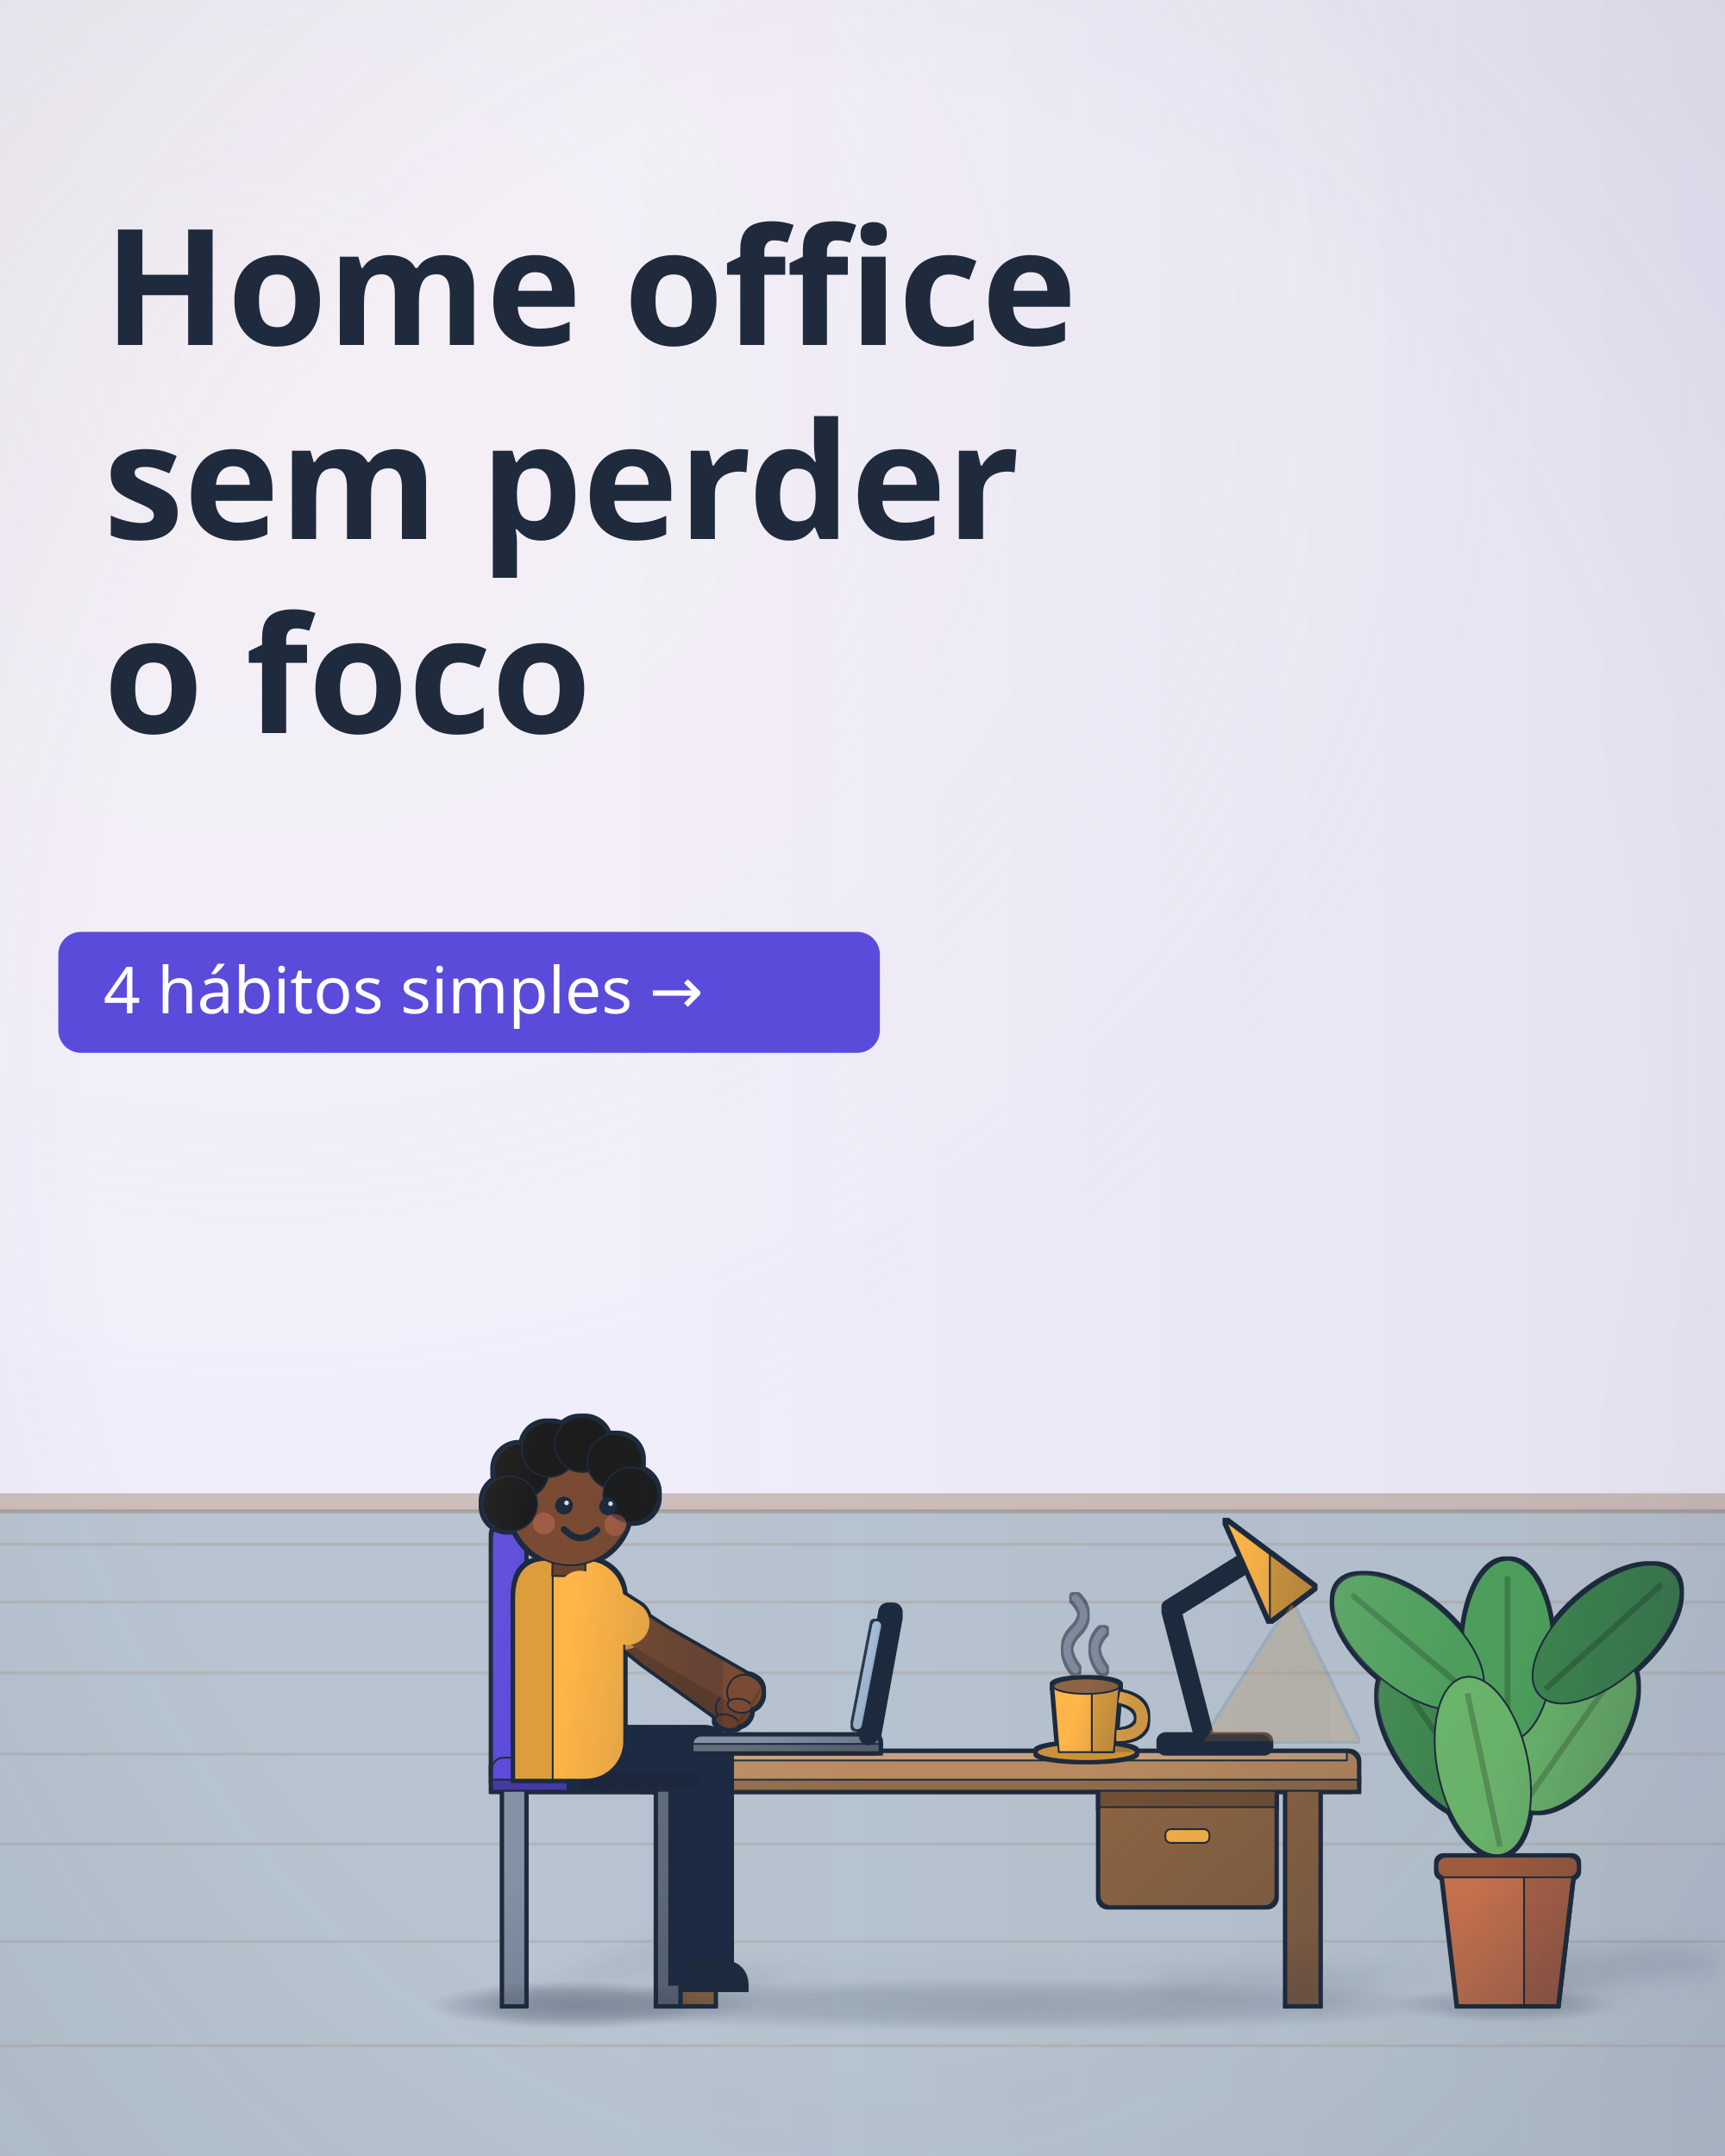
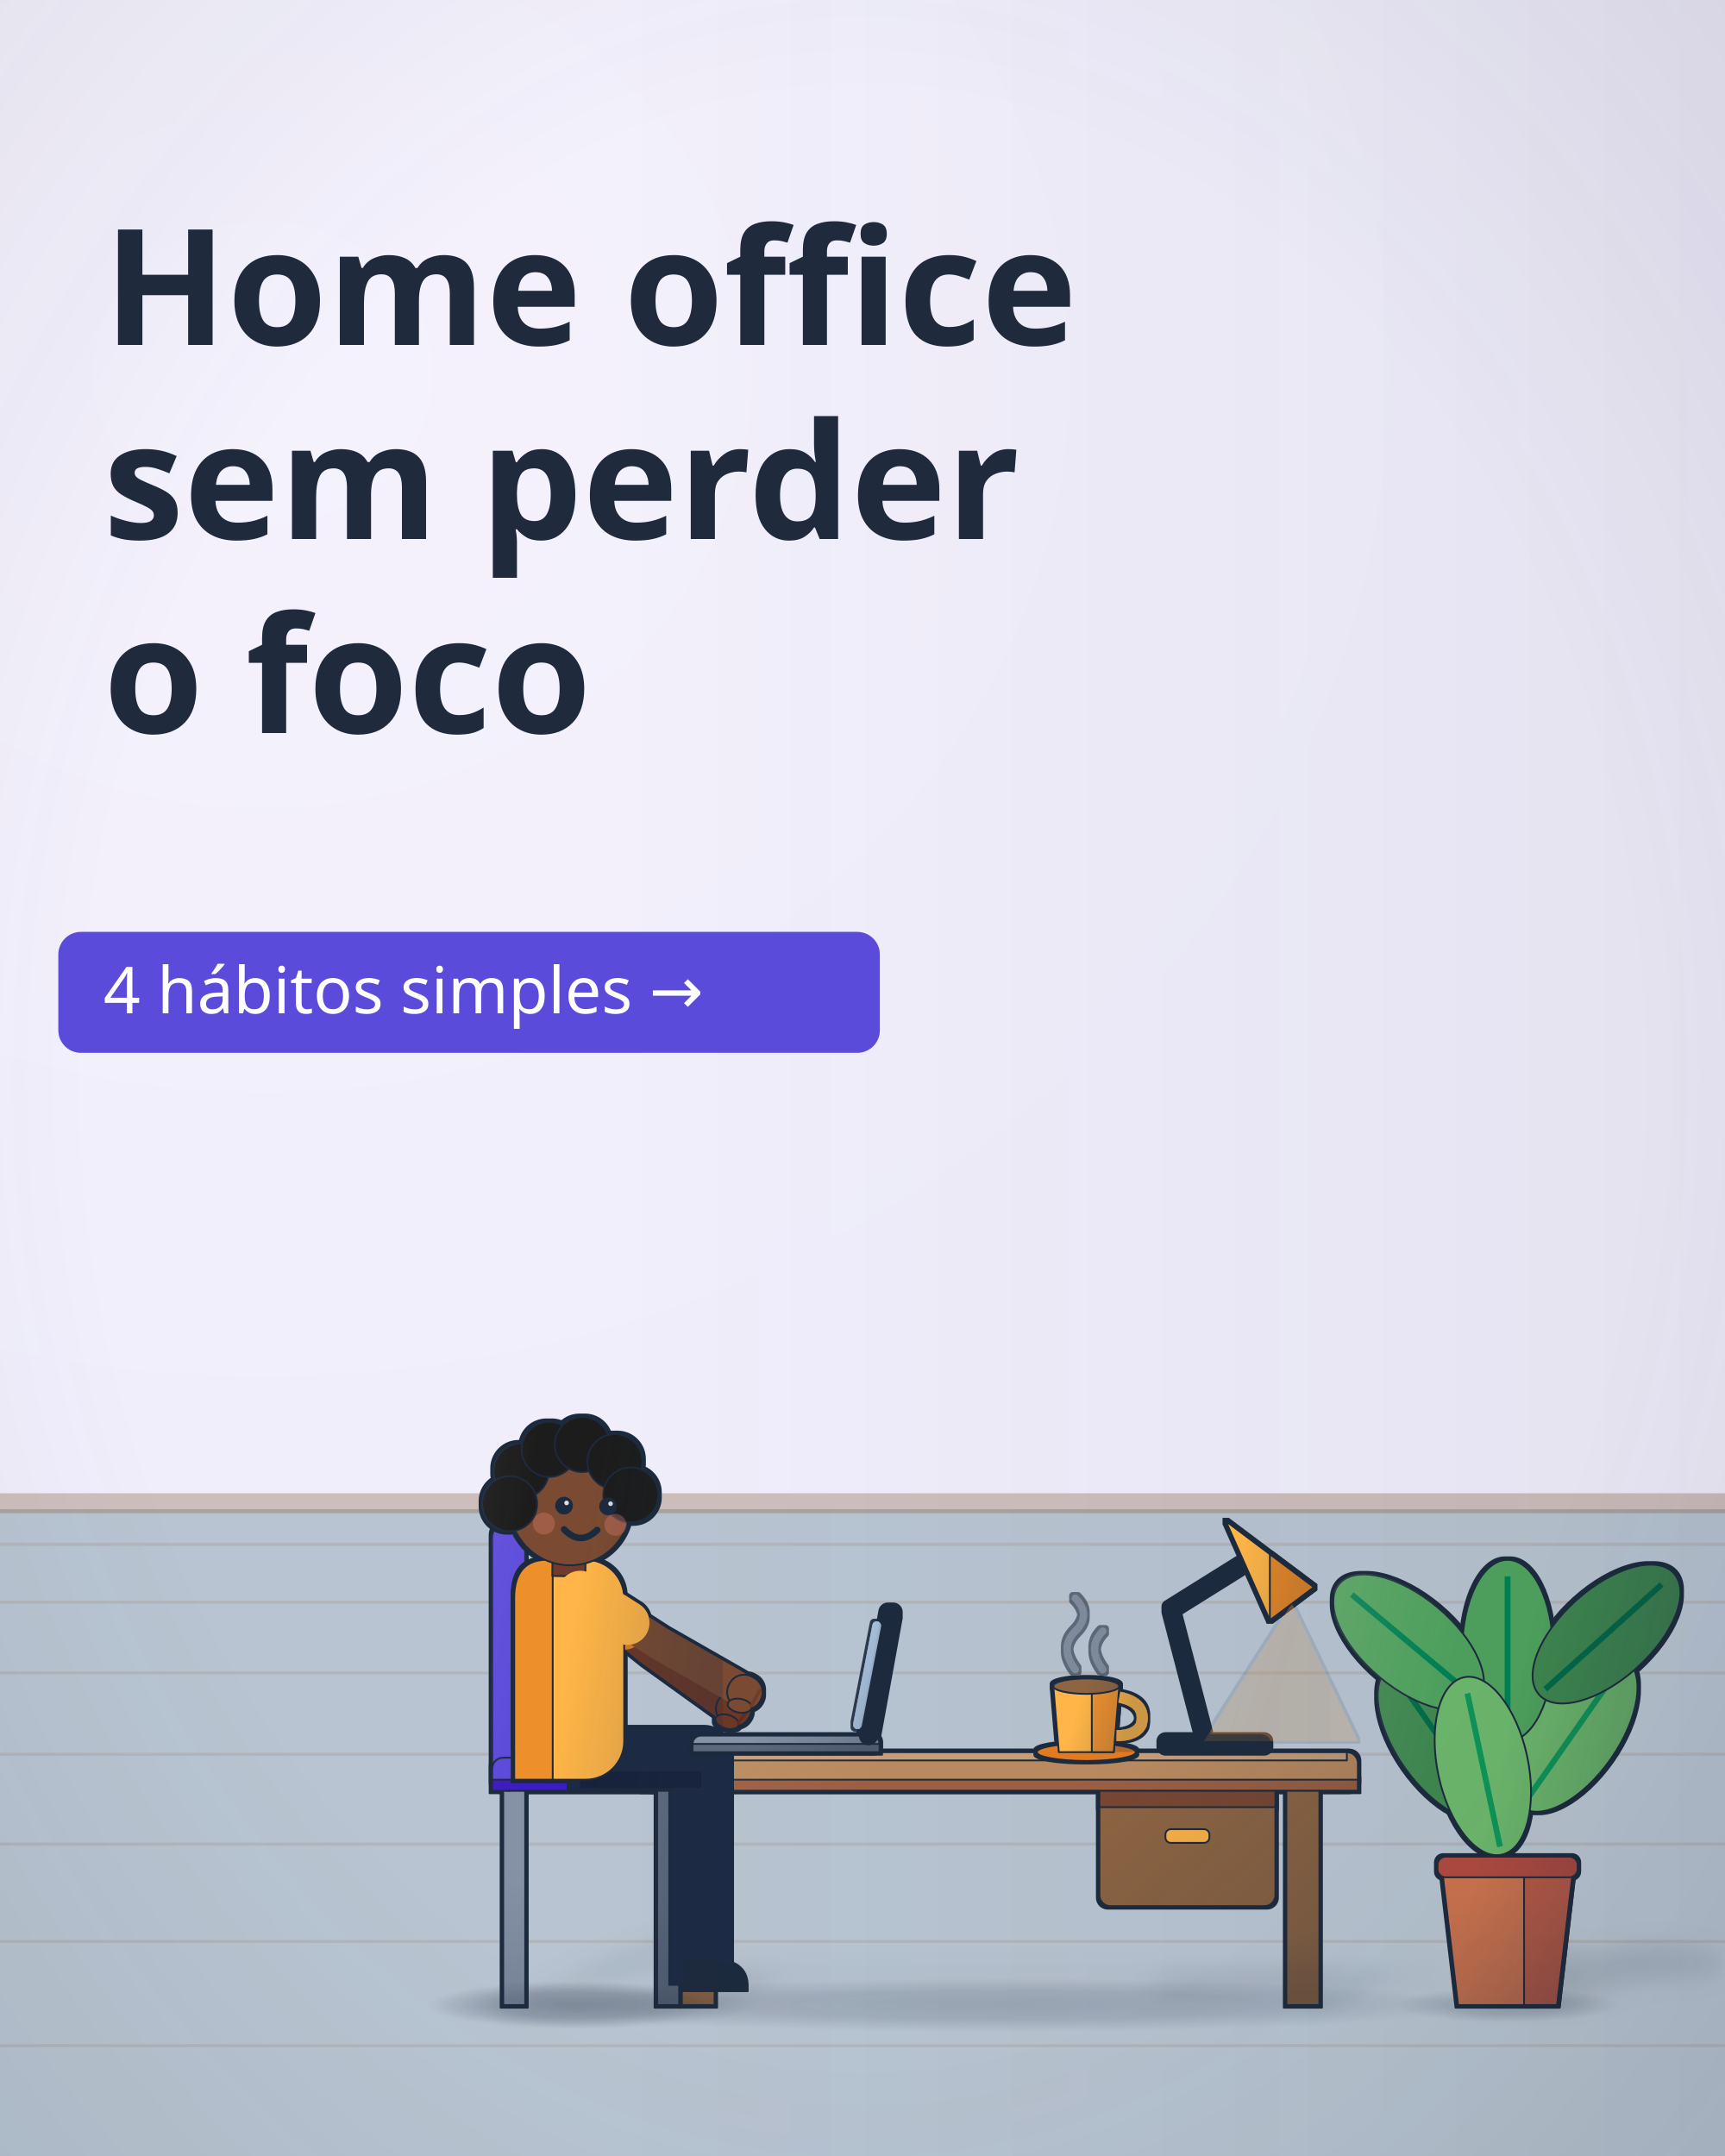
<svg xmlns="http://www.w3.org/2000/svg" width="864" height="1080" viewBox="0 0 864 1080">
  <defs>
    <linearGradient id="sky" x1="0" y1="0" x2="0" y2="1">
      <stop offset="0" stop-color="#DCEBF7" />
      <stop offset="1" stop-color="#EEF5FB" />
    </linearGradient>
    <radialGradient id="cshadow">
      <stop offset="0" stop-color="rgb(31,42,61)" stop-opacity="0.195" />
      <stop offset="0.55" stop-color="rgb(31,42,61)" stop-opacity="0.143" />
      <stop offset="1" stop-color="rgb(31,42,61)" stop-opacity="0" />
    </radialGradient>
    <filter id="hazeFar" color-interpolation-filters="sRGB">
      <feColorMatrix type="matrix" values="0.92 0 0 0 0.076 0 0.92 0 0 0.075 0 0 0.92 0 0.079 0 0 0 1 0" />
    </filter>
    <filter id="hazeMid" color-interpolation-filters="sRGB">
      <feColorMatrix type="matrix" values="0.96 0 0 0 0.038 0 0.96 0 0 0.037 0 0 0.96 0 0.040 0 0 0 1 0" />
    </filter>
-     <linearGradient id="lgShade" x1="0" y1="0" x2="1" y2="0.35">
+     <linearGradient id="lgLight" x1="0" y1="0" x2="1" y2="0.35">
      <stop offset="0" stop-color="#FFF4DE" stop-opacity="0.117" />
      <stop offset="0.42" stop-color="#FFF4DE" stop-opacity="0" />
+     </linearGradient>
+     <linearGradient id="lgShade" x1="0" y1="0" x2="1" y2="0.35">
      <stop offset="0.6" stop-color="rgb(31,42,61)" stop-opacity="0" />
      <stop offset="1" stop-color="rgb(31,42,61)" stop-opacity="0.225" />
    </linearGradient>
    <linearGradient id="lgAO" x1="0" y1="0" x2="0" y2="1">
      <stop offset="0.72" stop-color="rgb(31,42,61)" stop-opacity="0" />
      <stop offset="1" stop-color="rgb(31,42,61)" stop-opacity="0.144" />
    </linearGradient>
    <filter id="toWhite" color-interpolation-filters="sRGB">
      <feColorMatrix values="0 0 0 0 1 0 0 0 0 1 0 0 0 0 1 0 0 0 1 0" />
    </filter>
    <filter id="castF" x="-30%" y="-30%" width="160%" height="160%" color-interpolation-filters="sRGB">
      <feColorMatrix values="0 0 0 0 0.122 0 0 0 0 0.165 0 0 0 0 0.239 0 0 0 1 0" />
      <feGaussianBlur stdDeviation="6.5" />
    </filter>
    <clipPath id="groundClip">
      <rect y="756.0" width="864" height="1080" />
    </clipPath>
    <radialGradient id="glow" cx="0.15" cy="0.25" r="0.75">
      <stop offset="0" stop-color="#FFF4DE" stop-opacity="0.248" />
      <stop offset="1" stop-color="#FFF4DE" stop-opacity="0" />
    </radialGradient>
    <linearGradient id="falloff" x1="0" y1="0" x2="1" y2="0">
      <stop offset="0.35" stop-color="rgb(31,42,61)" stop-opacity="0" />
      <stop offset="1" stop-color="rgb(31,42,61)" stop-opacity="0.059" />
    </linearGradient>
    <radialGradient id="vignette" cx="0.5" cy="0.5" r="0.75">
      <stop offset="0.6" stop-color="rgb(31,42,61)" stop-opacity="0" />
      <stop offset="1" stop-color="rgb(31,42,61)" stop-opacity="0.077" />
    </radialGradient>
  </defs>
  <rect width="864" height="756" fill="#F1EEFC" />
  <rect y="756" width="864" height="324" fill="#B8C4D1" />
  <rect y="748" width="864" height="10" fill="#8E6542" fill-opacity="0.35" stroke-opacity="0.35" />
  <rect x="0" y="772.9" width="864" height="1.5" fill="#8E6542" fill-opacity="0.15" stroke-opacity="0.15" />
  <rect x="0" y="801.8" width="864" height="1.5" fill="#8E6542" fill-opacity="0.15" stroke-opacity="0.15" />
  <rect x="0" y="837.3" width="864" height="1.5" fill="#8E6542" fill-opacity="0.15" stroke-opacity="0.15" />
  <rect x="0" y="878.0" width="864" height="1.5" fill="#8E6542" fill-opacity="0.15" stroke-opacity="0.15" />
  <rect x="0" y="923.0" width="864" height="1.5" fill="#8E6542" fill-opacity="0.15" stroke-opacity="0.15" />
  <rect x="0" y="971.8" width="864" height="1.5" fill="#8E6542" fill-opacity="0.15" stroke-opacity="0.15" />
  <rect x="0" y="1024.0" width="864" height="1.5" fill="#8E6542" fill-opacity="0.15" stroke-opacity="0.15" />
-   <rect width="864" height="756" fill="url(#glow)" />
-   <rect width="864" height="1080" fill="url(#falloff)" />
-   <g clip-path="url(#groundClip)" opacity="0.142">
+   <rect width="864" height="756" fill="url(#glow)" style="mix-blend-mode: screen;" />
+   <rect width="864" height="1080" fill="url(#falloff)" style="mix-blend-mode: multiply;" />
+   <g clip-path="url(#groundClip)" opacity="0.142" style="mix-blend-mode: multiply;">
    <g filter="url(#castF)">
      <use href="#b_canto_mesa" transform="translate(501.1 1004.4) matrix(1 0 -0.350 0.13 0 0) scale(2.754)" />
      <use href="#b_canto_cadeira" transform="translate(296.1 1004.4) matrix(1 0 -0.350 0.13 0 0) scale(2.754)" />
      <use href="#b_canto_planta" transform="translate(755.1 1004.4) matrix(1 0 -0.350 0.13 0 0) scale(2.065)" />
    </g>
  </g>
  <g transform="translate(501.1 1004.4) scale(2.754)">
    <ellipse cx="0" cy="0" rx="85.0" ry="4.9" fill="url(#cshadow)" />
  </g>
-   <filter id="ol_canto_mesa" x="-15%" y="-15%" width="130%" height="130%">
-     <feMorphology in="SourceAlpha" operator="dilate" radius="0.944" result="d" />
-     <feFlood flood-color="#1F2A3D" />
-     <feComposite in2="d" operator="in" result="o" />
-     <feMerge>
-       <feMergeNode in="o" />
-       <feMergeNode in="SourceGraphic" />
-     </feMerge>
-   </filter>
-   <g filter="url(#ol_canto_mesa)">
-     <g id="canto_mesa" transform="translate(501.1 1004.4) scale(2.754)">
-       <g id="b_canto_mesa">
-         <g stroke="#1F2A3D" stroke-width="0.327" stroke-linejoin="round">
-           <rect x="-58" y="-40" width="6" height="40" rx="0" fill="#8E6542" />
-           <rect x="52" y="-40" width="6" height="40" rx="0" fill="#8E6542" />
-           <rect x="18" y="-40" width="32" height="22" rx="2" fill="#8E6542" />
-           <rect x="18" y="-40" width="32" height="4" rx="0" fill="#725135" />
-           <rect x="30" y="-32" width="8" height="2.5" rx="1" fill="#FFB547" />
-           <rect x="-65" y="-46" width="130" height="7" rx="2" fill="#B98A5E" />
-           <rect x="-65" y="-41" width="130" height="2" rx="0" fill="#906c49" />
-           <rect x="-63" y="-46" width="126" height="1.5" rx="0" fill="#c7a17e" />
-         </g>
-       </g>
-     </g>
-   </g>
-   <mask id="mk_canto_mesa" maskUnits="userSpaceOnUse" x="250.5" y="852.4" width="501.2" height="152.0">
-     <use href="#b_canto_mesa" transform="translate(501.1 1004.4) scale(2.754)" filter="url(#toWhite)" />
-   </mask>
-   <g mask="url(#mk_canto_mesa)" opacity="1">
-     <rect x="250.5" y="852.4" width="501.2" height="152.0" fill="url(#lgShade)" />
-     <rect x="322.1" y="877.7" width="358.0" height="126.7" fill="url(#lgAO)" />
+   <g style="isolation: isolate;">
+     <filter id="ol_canto_mesa" x="-15%" y="-15%" width="130%" height="130%">
+       <feMorphology in="SourceAlpha" operator="dilate" radius="0.944" result="d" />
+       <feFlood flood-color="#1F2A3D" />
+       <feComposite in2="d" operator="in" result="o" />
+       <feMerge>
+         <feMergeNode in="o" />
+         <feMergeNode in="SourceGraphic" />
+       </feMerge>
+     </filter>
+     <g filter="url(#ol_canto_mesa)">
+       <g id="canto_mesa" transform="translate(501.1 1004.4) scale(2.754)">
+         <g id="b_canto_mesa">
+           <g stroke="#1F2A3D" stroke-width="0.327" stroke-linejoin="round">
+             <rect x="-58" y="-40" width="6" height="40" rx="0" fill="#8E6542" />
+             <rect x="52" y="-40" width="6" height="40" rx="0" fill="#8E6542" />
+             <rect x="18" y="-40" width="32" height="22" rx="2" fill="#8E6542" />
+             <rect x="18" y="-40" width="32" height="4" rx="0" fill="#794630" />
+             <rect x="30" y="-32" width="8" height="2.5" rx="1" fill="#FFB547" />
+             <rect x="-65" y="-46" width="130" height="7" rx="2" fill="#B98A5E" />
+             <rect x="-65" y="-41" width="130" height="2" rx="0" fill="#9B5E43" />
+             <rect x="-63" y="-46" width="126" height="1.5" rx="0" fill="#C79D76" />
+           </g>
+         </g>
+       </g>
+     </g>
+     <mask id="mk_canto_mesa" maskUnits="userSpaceOnUse" x="250.5" y="852.4" width="501.2" height="152.0">
+       <use href="#b_canto_mesa" transform="translate(501.1 1004.4) scale(2.754)" filter="url(#toWhite)" />
+     </mask>
+     <g mask="url(#mk_canto_mesa)" opacity="1">
+       <rect x="250.5" y="852.4" width="501.2" height="152.0" fill="url(#lgLight)" style="mix-blend-mode: screen;" />
+       <rect x="250.5" y="852.4" width="501.2" height="152.0" fill="url(#lgShade)" style="mix-blend-mode: multiply;" />
+       <rect x="322.1" y="877.7" width="358.0" height="126.7" fill="url(#lgAO)" style="mix-blend-mode: multiply;" />
+     </g>
  </g>
  <g transform="translate(296.1 1004.4) scale(2.754)">
    <ellipse cx="0" cy="0" rx="30.0" ry="4.2" fill="url(#cshadow)" />
  </g>
-   <filter id="ol_canto_cadeira" x="-15%" y="-15%" width="130%" height="130%">
-     <feMorphology in="SourceAlpha" operator="dilate" radius="0.944" result="d" />
-     <feFlood flood-color="#1F2A3D" />
-     <feComposite in2="d" operator="in" result="o" />
-     <feMerge>
-       <feMergeNode in="o" />
-       <feMergeNode in="SourceGraphic" />
-     </feMerge>
-   </filter>
-   <g filter="url(#ol_canto_cadeira)">
-     <g id="canto_cadeira" transform="translate(296.1 1004.4) scale(2.754)">
-       <g id="b_canto_cadeira">
-         <g stroke="#1F2A3D" stroke-width="0.327" stroke-linejoin="round">
-           <rect x="-16" y="-40" width="4" height="40" rx="0" fill="#8592A6" />
-           <rect x="12" y="-40" width="4" height="40" rx="0" fill="#6a7585" />
-           <rect x="-18" y="-88" width="6" height="49" rx="3" fill="#5B4BDB" />
-           <rect x="-18" y="-45" width="36" height="6" rx="2" fill="#5B4BDB" />
-           <rect x="-18" y="-41" width="36" height="2" rx="0" fill="#4438a4" />
-         </g>
-       </g>
-     </g>
-   </g>
-   <mask id="mk_canto_cadeira" maskUnits="userSpaceOnUse" x="211.3" y="713.6" width="169.6" height="290.8">
-     <use href="#b_canto_cadeira" transform="translate(296.1 1004.4) scale(2.754)" filter="url(#toWhite)" />
-   </mask>
-   <g mask="url(#mk_canto_cadeira)" opacity="1">
-     <rect x="211.3" y="713.6" width="169.6" height="290.8" fill="url(#lgShade)" />
-     <rect x="235.5" y="762.0" width="121.2" height="242.4" fill="url(#lgAO)" />
+   <g style="isolation: isolate;">
+     <filter id="ol_canto_cadeira" x="-15%" y="-15%" width="130%" height="130%">
+       <feMorphology in="SourceAlpha" operator="dilate" radius="0.944" result="d" />
+       <feFlood flood-color="#1F2A3D" />
+       <feComposite in2="d" operator="in" result="o" />
+       <feMerge>
+         <feMergeNode in="o" />
+         <feMergeNode in="SourceGraphic" />
+       </feMerge>
+     </filter>
+     <g filter="url(#ol_canto_cadeira)">
+       <g id="canto_cadeira" transform="translate(296.1 1004.4) scale(2.754)">
+         <g id="b_canto_cadeira">
+           <g stroke="#1F2A3D" stroke-width="0.327" stroke-linejoin="round">
+             <rect x="-16" y="-40" width="4" height="40" rx="0" fill="#8592A6" />
+             <rect x="12" y="-40" width="4" height="40" rx="0" fill="#647185" />
+             <rect x="-18" y="-88" width="6" height="49" rx="3" fill="#5B4BDB" />
+             <rect x="-18" y="-45" width="36" height="6" rx="2" fill="#5B4BDB" />
+             <rect x="-18" y="-41" width="36" height="2" rx="0" fill="#3D1AC0" />
+           </g>
+         </g>
+       </g>
+     </g>
+     <mask id="mk_canto_cadeira" maskUnits="userSpaceOnUse" x="211.3" y="713.6" width="169.6" height="290.8">
+       <use href="#b_canto_cadeira" transform="translate(296.1 1004.4) scale(2.754)" filter="url(#toWhite)" />
+     </mask>
+     <g mask="url(#mk_canto_cadeira)" opacity="1">
+       <rect x="211.3" y="713.6" width="169.6" height="290.8" fill="url(#lgLight)" style="mix-blend-mode: screen;" />
+       <rect x="211.3" y="713.6" width="169.6" height="290.8" fill="url(#lgShade)" style="mix-blend-mode: multiply;" />
+       <rect x="235.5" y="762.0" width="121.2" height="242.4" fill="url(#lgAO)" style="mix-blend-mode: multiply;" />
+     </g>
  </g>
  <g transform="translate(755.1 1004.4) scale(2.065)">
    <ellipse cx="0" cy="0" rx="27.5" ry="4.2" fill="url(#cshadow)" />
  </g>
-   <filter id="ol_canto_planta" x="-15%" y="-15%" width="130%" height="130%">
-     <feMorphology in="SourceAlpha" operator="dilate" radius="1.259" result="d" />
-     <feFlood flood-color="#1F2A3D" />
-     <feComposite in2="d" operator="in" result="o" />
-     <feMerge>
-       <feMergeNode in="o" />
-       <feMergeNode in="SourceGraphic" />
-     </feMerge>
-   </filter>
-   <g filter="url(#ol_canto_planta)">
-     <g id="canto_planta" transform="translate(755.1 1004.4) scale(2.065)">
-       <g id="b_canto_planta">
-         <g stroke="#1F2A3D" stroke-width="0.436" stroke-linejoin="round">
-           <ellipse cx="-16" cy="-64" rx="11" ry="22" fill="#3D8550" transform="rotate(-35 -16 -64)" />
-           <path d="M-16 -44 L-16 -82" stroke="#316a40" stroke-width="1.4" transform="rotate(-35 -16 -64)" />
-           <ellipse cx="16" cy="-66" rx="11" ry="22" fill="#6BB36A" transform="rotate(35 16 -66)" />
-           <path d="M16 -46 L16 -84" stroke="#568f55" stroke-width="1.4" transform="rotate(35 16 -66)" />
-           <ellipse cx="0" cy="-86" rx="11" ry="22" fill="#4E9E5C" transform="rotate(0 0 -86)" />
-           <path d="M0 -66 L0 -104" stroke="#3e7e4a" stroke-width="1.4" transform="rotate(0 0 -86)" />
-           <ellipse cx="-24" cy="-88" rx="11" ry="22" fill="#4E9E5C" transform="rotate(-50 -24 -88)" />
-           <path d="M-24 -68 L-24 -106" stroke="#3e7e4a" stroke-width="1.4" transform="rotate(-50 -24 -88)" />
-           <ellipse cx="24" cy="-90" rx="11" ry="22" fill="#3D8550" transform="rotate(48 24 -90)" />
-           <path d="M24 -70 L24 -108" stroke="#316a40" stroke-width="1.4" transform="rotate(48 24 -90)" />
-           <ellipse cx="-6" cy="-58" rx="11" ry="22" fill="#6BB36A" transform="rotate(-12 -6 -58)" />
-           <path d="M-6 -38 L-6 -76" stroke="#568f55" stroke-width="1.4" transform="rotate(-12 -6 -58)" />
-           <path d="M-16 -34 L16 -34 L12 0 L-12 0 Z" fill="#C9724E" />
-           <path d="M4 -34 L16 -34 L12 0 L4 0 Z" fill="#b16445" />
-           <rect x="-17" y="-36" width="34" height="5" rx="2" fill="#a15b3e" />
-         </g>
-       </g>
-     </g>
-   </g>
-   <mask id="mk_canto_planta" maskUnits="userSpaceOnUse" x="668.3" y="731.8" width="173.5" height="272.6">
-     <use href="#b_canto_planta" transform="translate(755.1 1004.4) scale(2.065)" filter="url(#toWhite)" />
-   </mask>
-   <g mask="url(#mk_canto_planta)" opacity="1">
-     <rect x="668.3" y="731.8" width="173.5" height="272.6" fill="url(#lgShade)" />
-     <rect x="693.1" y="777.2" width="123.9" height="227.2" fill="url(#lgAO)" />
+   <g style="isolation: isolate;">
+     <filter id="ol_canto_planta" x="-15%" y="-15%" width="130%" height="130%">
+       <feMorphology in="SourceAlpha" operator="dilate" radius="1.259" result="d" />
+       <feFlood flood-color="#1F2A3D" />
+       <feComposite in2="d" operator="in" result="o" />
+       <feMerge>
+         <feMergeNode in="o" />
+         <feMergeNode in="SourceGraphic" />
+       </feMerge>
+     </filter>
+     <g filter="url(#ol_canto_planta)">
+       <g id="canto_planta" transform="translate(755.1 1004.4) scale(2.065)">
+         <g id="b_canto_planta">
+           <g stroke="#1F2A3D" stroke-width="0.436" stroke-linejoin="round">
+             <ellipse cx="-16" cy="-64" rx="11" ry="22" fill="#3D8550" transform="rotate(-35 -16 -64)" />
+             <path d="M-16 -44 L-16 -82" stroke="#006947" stroke-width="1.4" transform="rotate(-35 -16 -64)" />
+             <ellipse cx="16" cy="-66" rx="11" ry="22" fill="#6BB36A" transform="rotate(35 16 -66)" />
+             <path d="M16 -46 L16 -84" stroke="#0C9259" stroke-width="1.4" transform="rotate(35 16 -66)" />
+             <ellipse cx="0" cy="-86" rx="11" ry="22" fill="#4E9E5C" transform="rotate(0 0 -86)" />
+             <path d="M0 -66 L0 -104" stroke="#007E53" stroke-width="1.4" transform="rotate(0 0 -86)" />
+             <ellipse cx="-24" cy="-88" rx="11" ry="22" fill="#4E9E5C" transform="rotate(-50 -24 -88)" />
+             <path d="M-24 -68 L-24 -106" stroke="#007E53" stroke-width="1.4" transform="rotate(-50 -24 -88)" />
+             <ellipse cx="24" cy="-90" rx="11" ry="22" fill="#3D8550" transform="rotate(48 24 -90)" />
+             <path d="M24 -70 L24 -108" stroke="#006947" stroke-width="1.4" transform="rotate(48 24 -90)" />
+             <ellipse cx="-6" cy="-58" rx="11" ry="22" fill="#6BB36A" transform="rotate(-12 -6 -58)" />
+             <path d="M-6 -38 L-6 -76" stroke="#0C9259" stroke-width="1.4" transform="rotate(-12 -6 -58)" />
+             <path d="M-16 -34 L16 -34 L12 0 L-12 0 Z" fill="#C9724E" />
+             <path d="M4 -34 L16 -34 L12 0 L4 0 Z" fill="#B75A45" />
+             <rect x="-17" y="-36" width="34" height="5" rx="2" fill="#AB4A41" />
+           </g>
+         </g>
+       </g>
+     </g>
+     <mask id="mk_canto_planta" maskUnits="userSpaceOnUse" x="668.3" y="731.8" width="173.5" height="272.6">
+       <use href="#b_canto_planta" transform="translate(755.1 1004.4) scale(2.065)" filter="url(#toWhite)" />
+     </mask>
+     <g mask="url(#mk_canto_planta)" opacity="1">
+       <rect x="668.3" y="731.8" width="173.5" height="272.6" fill="url(#lgLight)" style="mix-blend-mode: screen;" />
+       <rect x="668.3" y="731.8" width="173.5" height="272.6" fill="url(#lgShade)" style="mix-blend-mode: multiply;" />
+       <rect x="693.1" y="777.2" width="123.9" height="227.2" fill="url(#lgAO)" style="mix-blend-mode: multiply;" />
+     </g>
  </g>
  <g transform="translate(285.1 1004.4) scale(2.754)">
    <ellipse cx="0" cy="0" rx="25.0" ry="4.5" fill="url(#cshadow)" />
  </g>
-   <filter id="ol_canto_pessoa" x="-15%" y="-15%" width="130%" height="130%">
-     <feMorphology in="SourceAlpha" operator="dilate" radius="0.944" result="d" />
-     <feFlood flood-color="#1F2A3D" />
-     <feComposite in2="d" operator="in" result="o" />
-     <feMerge>
-       <feMergeNode in="o" />
-       <feMergeNode in="SourceGraphic" />
-     </feMerge>
-   </filter>
-   <g filter="url(#ol_canto_pessoa)">
-     <g id="canto_pessoa" transform="translate(285.1 1004.4) scale(2.754)">
-       <g id="b_canto_pessoa">
-         <g stroke="#1F2A3D" stroke-width="0.327" stroke-linejoin="round">
-           <g transform="scale(1 1)">
-             <path d="M9.98 -68.64 L15.29 -64.4 L28.28 -55.06" stroke="#684029" fill="none" stroke-linecap="round" stroke-linejoin="round" stroke-width="6" />
-             <path d="M2 -75 L9.98 -68.64" stroke="#d1943a" fill="none" stroke-linecap="round" stroke-linejoin="round" stroke-width="8" />
-             <g transform="translate(28.28 -55.06) rotate(35.73)">
-               <ellipse cx="1.2" cy="0.9" rx="1.9" ry="1.3" fill="#5c3824" transform="rotate(-30 1.2 0.9)" />
-               <rect x="-1.2" y="-3.1" width="6.4" height="6.2" rx="3" fill="#684029" />
-               <ellipse cx="2.4" cy="2.6" rx="2.2" ry="1.25" fill="#684029" transform="rotate(-20 2.4 2.6)" />
-               <path d="M4.2 -1.6 L4.2 1.6" stroke="#5c3824" stroke-width="0.6" stroke-linecap="round" />
+   <g style="isolation: isolate;">
+     <filter id="ol_canto_pessoa" x="-15%" y="-15%" width="130%" height="130%">
+       <feMorphology in="SourceAlpha" operator="dilate" radius="0.944" result="d" />
+       <feFlood flood-color="#1F2A3D" />
+       <feComposite in2="d" operator="in" result="o" />
+       <feMerge>
+         <feMergeNode in="o" />
+         <feMergeNode in="SourceGraphic" />
+       </feMerge>
+     </filter>
+     <g filter="url(#ol_canto_pessoa)">
+       <g id="canto_pessoa" transform="translate(285.1 1004.4) scale(2.754)">
+         <g id="b_canto_pessoa">
+           <g stroke="#1F2A3D" stroke-width="0.327" stroke-linejoin="round">
+             <g transform="scale(1 1)">
+               <path d="M9.98 -68.64 L15.29 -64.4 L28.28 -55.06" stroke="#6C3727" fill="none" stroke-linecap="round" stroke-linejoin="round" stroke-width="6" />
+               <path d="M2 -75 L9.98 -68.64" stroke="#E68023" fill="none" stroke-linecap="round" stroke-linejoin="round" stroke-width="8" />
+               <g transform="translate(28.28 -55.06) rotate(35.73)">
+                 <ellipse cx="1.2" cy="0.9" rx="1.9" ry="1.3" fill="#622923" transform="rotate(-30 1.2 0.9)" />
+                 <rect x="-1.2" y="-3.1" width="6.4" height="6.2" rx="3" fill="#6C3727" />
+                 <ellipse cx="2.4" cy="2.6" rx="2.2" ry="1.25" fill="#6C3727" transform="rotate(-20 2.4 2.6)" />
+                 <path d="M4.2 -1.6 L4.2 1.6" stroke="#622923" stroke-width="0.6" stroke-linecap="round" />
+               </g>
+               <path d="M0 -45 L24 -45 L24 -4" stroke="#1F2A44" stroke-width="11" fill="none" stroke-linejoin="round" />
+               <path d="M2 -41 L24 -41" stroke="#18233D" stroke-width="3" fill="none" />
+               <path d="M21 -3 L32 -3 Q32 -8 25 -8 L21 -8 Z" fill="#1F2A3D" />
+               <rect x="-10" y="-81" width="20" height="40" rx="7" fill="#FFB547" />
+               <path d="M-10 -74 Q-10 -81 -4 -81 L-3 -81 L-3 -41 L-10 -41 Z" fill="#ED8F2B" />
            </g>
-             <path d="M0 -45 L24 -45 L24 -4" stroke="#1F2A44" stroke-width="11" fill="none" stroke-linejoin="round" />
-             <path d="M2 -41 L24 -41" stroke="#1b253c" stroke-width="3" fill="none" />
-             <path d="M21 -3 L32 -3 Q32 -8 25 -8 L21 -8 Z" fill="#1F2A3D" />
-             <rect x="-10" y="-81" width="20" height="40" rx="7" fill="#FFB547" />
-             <path d="M-10 -74 Q-10 -81 -4 -81 L-3 -81 L-3 -41 L-10 -41 Z" fill="#de9d3e" />
-           </g>
-           <g transform="translate(0 0) scale(1) rotate(1.05 0 -82)">
-             <rect x="-3" y="-85" width="6" height="7" fill="#6b422a" />
-             <ellipse cx="-10" cy="-90" rx="2" ry="3" fill="#70452c" />
-             <circle cx="0" cy="-91" r="11" fill="#7A4B30" />
-             <circle cx="-9" cy="-97" r="5" fill="#1E1A1A" />
-             <circle cx="-4" cy="-101" r="5" fill="#1E1A1A" />
-             <circle cx="2" cy="-102" r="5" fill="#1E1A1A" />
-             <circle cx="8" cy="-99" r="5" fill="#1E1A1A" />
-             <circle cx="11" cy="-93" r="5" fill="#1E1A1A" />
-             <circle cx="-11" cy="-91" r="5" fill="#1E1A1A" />
-             <circle cx="-1.1" cy="-90.83" r="1.45" fill="#1F2A3D" />
-             <circle cx="-0.65" cy="-91.33" r="0.42" fill="#FFFFFF" fill-opacity="0.85" stroke-opacity="0.85" stroke="none" />
-             <circle cx="6.9" cy="-90.83" r="1.45" fill="#1F2A3D" />
-             <circle cx="7.35" cy="-91.33" r="0.42" fill="#FFFFFF" fill-opacity="0.85" stroke-opacity="0.85" stroke="none" />
-             <path d="M-1 -86.5 Q2 -83.5 5 -86.5" stroke="#1F2A3D" stroke-width="1.2" fill="none" stroke-linecap="round" />
-             <circle cx="-4.7" cy="-87.5" r="2" fill="#E9806E" fill-opacity="0.35" stroke-opacity="0.35" stroke="none" />
-             <circle cx="8.3" cy="-87.5" r="2" fill="#E9806E" fill-opacity="0.35" stroke-opacity="0.35" stroke="none" />
-           </g>
-           <g transform="scale(1 1)">
-             <path d="M10.59 -69.51 L16.32 -65.84 L30.21 -57.9" stroke="#7A4B30" fill="none" stroke-linecap="round" stroke-linejoin="round" stroke-width="6" />
-             <path d="M2 -75 L10.59 -69.51" stroke="#FFB547" fill="none" stroke-linecap="round" stroke-linejoin="round" stroke-width="8" />
-             <g transform="translate(30.21 -57.9) rotate(29.76)">
-               <ellipse cx="1.2" cy="0.9" rx="1.9" ry="1.3" fill="#6b422a" transform="rotate(-30 1.2 0.9)" />
-               <rect x="-1.2" y="-3.1" width="6.4" height="6.2" rx="3" fill="#7A4B30" />
-               <ellipse cx="2.4" cy="2.6" rx="2.2" ry="1.25" fill="#7A4B30" transform="rotate(-20 2.4 2.6)" />
-               <path d="M4.2 -1.6 L4.2 1.6" stroke="#6b422a" stroke-width="0.6" stroke-linecap="round" />
+             <g transform="translate(0 0) scale(1) rotate(1.05 0 -82)">
+               <rect x="-3" y="-85" width="6" height="7" fill="#6F3B29" />
+               <ellipse cx="-10" cy="-90" rx="2" ry="3" fill="#73402B" />
+               <circle cx="0" cy="-91" r="11" fill="#7A4B30" />
+               <circle cx="-9" cy="-97" r="5" fill="#1E1A1A" />
+               <circle cx="-4" cy="-101" r="5" fill="#1E1A1A" />
+               <circle cx="2" cy="-102" r="5" fill="#1E1A1A" />
+               <circle cx="8" cy="-99" r="5" fill="#1E1A1A" />
+               <circle cx="11" cy="-93" r="5" fill="#1E1A1A" />
+               <circle cx="-11" cy="-91" r="5" fill="#1E1A1A" />
+               <circle cx="-1.1" cy="-90.83" r="1.45" fill="#1F2A3D" />
+               <circle cx="-0.65" cy="-91.33" r="0.42" fill="#FFFFFF" fill-opacity="0.85" stroke-opacity="0.85" stroke="none" />
+               <circle cx="6.9" cy="-90.83" r="1.45" fill="#1F2A3D" />
+               <circle cx="7.35" cy="-91.33" r="0.42" fill="#FFFFFF" fill-opacity="0.85" stroke-opacity="0.85" stroke="none" />
+               <path d="M-1 -86.5 Q2 -83.5 5 -86.5" stroke="#1F2A3D" stroke-width="1.2" fill="none" stroke-linecap="round" />
+               <circle cx="-4.7" cy="-87.5" r="2" fill="#E9806E" fill-opacity="0.35" stroke-opacity="0.35" stroke="none" />
+               <circle cx="8.3" cy="-87.5" r="2" fill="#E9806E" fill-opacity="0.35" stroke-opacity="0.35" stroke="none" />
            </g>
-           </g>
-         </g>
-       </g>
-     </g>
-   </g>
-   <mask id="mk_canto_pessoa" maskUnits="userSpaceOnUse" x="208.0" y="647.5" width="154.2" height="356.9">
-     <use href="#b_canto_pessoa" transform="translate(285.1 1004.4) scale(2.754)" filter="url(#toWhite)" />
-   </mask>
-   <g mask="url(#mk_canto_pessoa)" opacity="1">
-     <rect x="208.0" y="647.5" width="154.2" height="356.9" fill="url(#lgShade)" />
-   </g>
-   <filter id="ol_canto_tela" x="-15%" y="-15%" width="130%" height="130%">
-     <feMorphology in="SourceAlpha" operator="dilate" radius="0.944" result="d" />
-     <feFlood flood-color="#1F2A3D" />
-     <feComposite in2="d" operator="in" result="o" />
-     <feMerge>
-       <feMergeNode in="o" />
-       <feMergeNode in="SourceGraphic" />
-     </feMerge>
-   </filter>
-   <g filter="url(#ol_canto_tela)">
-     <g id="canto_tela" transform="translate(393.7 877.7) scale(2.754)">
-       <g id="b_canto_tela">
-         <g stroke="#1F2A3D" stroke-width="0.327" stroke-linejoin="round">
-           <rect x="-17" y="-3" width="34" height="3" rx="1.5" fill="#8592A6" />
-           <rect x="-17" y="-1.5" width="34" height="1.5" rx="0" fill="#646e7d" />
-           <path d="M15 -3 L19 -25" stroke="#1F2A3D" stroke-width="3.5" stroke-linecap="round" />
-           <path d="M13 -5 L16.5 -23" stroke="#BCD7F2" stroke-width="1.6" stroke-linecap="round" fill-opacity="0.9" stroke-opacity="0.9" />
-         </g>
-       </g>
-     </g>
-   </g>
-   <mask id="mk_canto_tela" maskUnits="userSpaceOnUse" x="328.2" y="798.4" width="131.1" height="79.3">
-     <use href="#b_canto_tela" transform="translate(393.7 877.7) scale(2.754)" filter="url(#toWhite)" />
-   </mask>
-   <g mask="url(#mk_canto_tela)" opacity="1">
-     <rect x="328.2" y="798.4" width="131.1" height="79.3" fill="url(#lgShade)" />
-   </g>
-   <filter id="ol_canto_luminaria" x="-15%" y="-15%" width="130%" height="130%">
-     <feMorphology in="SourceAlpha" operator="dilate" radius="0.944" result="d" />
-     <feFlood flood-color="#1F2A3D" />
-     <feComposite in2="d" operator="in" result="o" />
-     <feMerge>
-       <feMergeNode in="o" />
-       <feMergeNode in="SourceGraphic" />
-     </feMerge>
-   </filter>
-   <g filter="url(#ol_canto_luminaria)">
-     <g id="canto_luminaria" transform="translate(608.5 877.7) scale(2.754)">
-       <g id="b_canto_luminaria">
-         <g stroke="#1F2A3D" stroke-width="0.327" stroke-linejoin="round">
-           <rect x="-10" y="-3" width="20" height="3" rx="1.5" fill="#1F2A3D" />
-           <path d="M-2 -3 L-8 -26 L8 -36" stroke="#1F2A3D" stroke-width="2.5" fill="none" stroke-linejoin="round" />
-           <path d="M2 -42 L18 -30 L10 -24 Z" fill="#FFB547" />
-           <path d="M10 -36 L18 -30 L10 -24 Z" fill="#d99a3c" />
-           <path d="M14 -27 L26 -2 L-2 -2 Z" fill="#FFB547" fill-opacity="0.13" stroke-opacity="0.13" stroke="none" />
-         </g>
-       </g>
-     </g>
-   </g>
-   <mask id="mk_canto_luminaria" maskUnits="userSpaceOnUse" x="550.7" y="738.9" width="115.7" height="138.8">
-     <use href="#b_canto_luminaria" transform="translate(608.5 877.7) scale(2.754)" filter="url(#toWhite)" />
-   </mask>
-   <g mask="url(#mk_canto_luminaria)" opacity="1">
-     <rect x="550.7" y="738.9" width="115.7" height="138.8" fill="url(#lgShade)" />
-   </g>
-   <filter id="ol_canto_caneca" x="-15%" y="-15%" width="130%" height="130%">
-     <feMorphology in="SourceAlpha" operator="dilate" radius="0.944" result="d" />
-     <feFlood flood-color="#1F2A3D" />
-     <feComposite in2="d" operator="in" result="o" />
-     <feMerge>
-       <feMergeNode in="o" />
-       <feMergeNode in="SourceGraphic" />
-     </feMerge>
-   </filter>
-   <g filter="url(#ol_canto_caneca)">
-     <g id="canto_caneca" transform="translate(544.1 877.7) scale(2.754)">
-       <g id="b_canto_caneca">
-         <g stroke="#1F2A3D" stroke-width="0.327" stroke-linejoin="round">
-           <ellipse cx="0" cy="0" rx="9" ry="1.6" fill="#cc9139" />
-           <path d="M-6 -12 L6 -12 L5 0 L-5 0 Z" fill="#FFB547" />
-           <path d="M1 -12 L6 -12 L5 0 L1 0 Z" fill="#e09f3e" />
-           <ellipse cx="0" cy="-12" rx="6" ry="1.4" fill="#8E6542" />
-           <path d="M6 -10 Q11 -9 10 -5 Q9 -3 5.5 -3" stroke="#FFB547" stroke-width="2" fill="none" />
-           <path d="M-2 -15 Q-5 -19 -2 -22 Q1 -25 -2 -28 M3 -15 Q0 -19 3 -22" stroke="#8592A6" stroke-width="1.3" fill="none" fill-opacity="0.6" stroke-opacity="0.6" stroke-linecap="round" />
-         </g>
-       </g>
-     </g>
-   </g>
-   <mask id="mk_canto_caneca" maskUnits="userSpaceOnUse" x="513.2" y="805.0" width="61.7" height="72.7">
-     <use href="#b_canto_caneca" transform="translate(544.1 877.7) scale(2.754)" filter="url(#toWhite)" />
-   </mask>
-   <g mask="url(#mk_canto_caneca)" opacity="1">
-     <rect x="513.2" y="805.0" width="61.7" height="72.7" fill="url(#lgShade)" />
-   </g>
-   <rect width="864" height="1080" fill="url(#vignette)" />
+             <g transform="scale(1 1)">
+               <path d="M10.59 -69.51 L16.32 -65.84 L30.21 -57.9" stroke="#7A4B30" fill="none" stroke-linecap="round" stroke-linejoin="round" stroke-width="6" />
+               <path d="M2 -75 L10.59 -69.51" stroke="#FFB547" fill="none" stroke-linecap="round" stroke-linejoin="round" stroke-width="8" />
+               <g transform="translate(30.21 -57.9) rotate(29.76)">
+                 <ellipse cx="1.2" cy="0.9" rx="1.9" ry="1.3" fill="#6F3B29" transform="rotate(-30 1.2 0.9)" />
+                 <rect x="-1.2" y="-3.1" width="6.4" height="6.2" rx="3" fill="#7A4B30" />
+                 <ellipse cx="2.4" cy="2.6" rx="2.2" ry="1.25" fill="#7A4B30" transform="rotate(-20 2.4 2.6)" />
+                 <path d="M4.2 -1.6 L4.2 1.6" stroke="#6F3B29" stroke-width="0.6" stroke-linecap="round" />
+               </g>
+             </g>
+           </g>
+         </g>
+       </g>
+     </g>
+     <mask id="mk_canto_pessoa" maskUnits="userSpaceOnUse" x="208.0" y="647.5" width="154.2" height="356.9">
+       <use href="#b_canto_pessoa" transform="translate(285.1 1004.4) scale(2.754)" filter="url(#toWhite)" />
+     </mask>
+     <g mask="url(#mk_canto_pessoa)" opacity="1">
+       <rect x="208.0" y="647.5" width="154.2" height="356.9" fill="url(#lgLight)" style="mix-blend-mode: screen;" />
+       <rect x="208.0" y="647.5" width="154.2" height="356.9" fill="url(#lgShade)" style="mix-blend-mode: multiply;" />
+     </g>
+   </g>
+   <g style="isolation: isolate;">
+     <filter id="ol_canto_tela" x="-15%" y="-15%" width="130%" height="130%">
+       <feMorphology in="SourceAlpha" operator="dilate" radius="0.944" result="d" />
+       <feFlood flood-color="#1F2A3D" />
+       <feComposite in2="d" operator="in" result="o" />
+       <feMerge>
+         <feMergeNode in="o" />
+         <feMergeNode in="SourceGraphic" />
+       </feMerge>
+     </filter>
+     <g filter="url(#ol_canto_tela)">
+       <g id="canto_tela" transform="translate(393.7 877.7) scale(2.754)">
+         <g id="b_canto_tela">
+           <g stroke="#1F2A3D" stroke-width="0.327" stroke-linejoin="round">
+             <rect x="-17" y="-3" width="34" height="3" rx="1.5" fill="#8592A6" />
+             <rect x="-17" y="-1.5" width="34" height="1.5" rx="0" fill="#5C697D" />
+             <path d="M15 -3 L19 -25" stroke="#1F2A3D" stroke-width="3.5" stroke-linecap="round" />
+             <path d="M13 -5 L16.5 -23" stroke="#BCD7F2" stroke-width="1.6" stroke-linecap="round" fill-opacity="0.9" stroke-opacity="0.9" />
+           </g>
+         </g>
+       </g>
+     </g>
+     <mask id="mk_canto_tela" maskUnits="userSpaceOnUse" x="328.2" y="798.4" width="131.1" height="79.3">
+       <use href="#b_canto_tela" transform="translate(393.7 877.7) scale(2.754)" filter="url(#toWhite)" />
+     </mask>
+     <g mask="url(#mk_canto_tela)" opacity="1">
+       <rect x="328.2" y="798.4" width="131.1" height="79.3" fill="url(#lgLight)" style="mix-blend-mode: screen;" />
+       <rect x="328.2" y="798.4" width="131.1" height="79.3" fill="url(#lgShade)" style="mix-blend-mode: multiply;" />
+     </g>
+   </g>
+   <g style="isolation: isolate;">
+     <filter id="ol_canto_luminaria" x="-15%" y="-15%" width="130%" height="130%">
+       <feMorphology in="SourceAlpha" operator="dilate" radius="0.944" result="d" />
+       <feFlood flood-color="#1F2A3D" />
+       <feComposite in2="d" operator="in" result="o" />
+       <feMerge>
+         <feMergeNode in="o" />
+         <feMergeNode in="SourceGraphic" />
+       </feMerge>
+     </filter>
+     <g filter="url(#ol_canto_luminaria)">
+       <g id="canto_luminaria" transform="translate(608.5 877.7) scale(2.754)">
+         <g id="b_canto_luminaria">
+           <g stroke="#1F2A3D" stroke-width="0.327" stroke-linejoin="round">
+             <rect x="-10" y="-3" width="20" height="3" rx="1.5" fill="#1F2A3D" />
+             <path d="M-2 -3 L-8 -26 L8 -36" stroke="#1F2A3D" stroke-width="2.5" fill="none" stroke-linejoin="round" />
+             <path d="M2 -42 L18 -30 L10 -24 Z" fill="#FFB547" />
+             <path d="M10 -36 L18 -30 L10 -24 Z" fill="#EA8928" />
+             <path d="M14 -27 L26 -2 L-2 -2 Z" fill="#FFB547" fill-opacity="0.13" stroke-opacity="0.13" stroke="none" />
+           </g>
+         </g>
+       </g>
+     </g>
+     <mask id="mk_canto_luminaria" maskUnits="userSpaceOnUse" x="550.7" y="738.9" width="115.7" height="138.8">
+       <use href="#b_canto_luminaria" transform="translate(608.5 877.7) scale(2.754)" filter="url(#toWhite)" />
+     </mask>
+     <g mask="url(#mk_canto_luminaria)" opacity="1">
+       <rect x="550.7" y="738.9" width="115.7" height="138.8" fill="url(#lgLight)" style="mix-blend-mode: screen;" />
+       <rect x="550.7" y="738.9" width="115.7" height="138.8" fill="url(#lgShade)" style="mix-blend-mode: multiply;" />
+     </g>
+   </g>
+   <g style="isolation: isolate;">
+     <filter id="ol_canto_caneca" x="-15%" y="-15%" width="130%" height="130%">
+       <feMorphology in="SourceAlpha" operator="dilate" radius="0.944" result="d" />
+       <feFlood flood-color="#1F2A3D" />
+       <feComposite in2="d" operator="in" result="o" />
+       <feMerge>
+         <feMergeNode in="o" />
+         <feMergeNode in="SourceGraphic" />
+       </feMerge>
+     </filter>
+     <g filter="url(#ol_canto_caneca)">
+       <g id="canto_caneca" transform="translate(544.1 877.7) scale(2.754)">
+         <g id="b_canto_caneca">
+           <g stroke="#1F2A3D" stroke-width="0.327" stroke-linejoin="round">
+             <ellipse cx="0" cy="0" rx="9" ry="1.6" fill="#E27A20" />
+             <path d="M-6 -12 L6 -12 L5 0 L-5 0 Z" fill="#FFB547" />
+             <path d="M1 -12 L6 -12 L5 0 L1 0 Z" fill="#EF922D" />
+             <ellipse cx="0" cy="-12" rx="6" ry="1.4" fill="#8E6542" />
+             <path d="M6 -10 Q11 -9 10 -5 Q9 -3 5.5 -3" stroke="#FFB547" stroke-width="2" fill="none" />
+             <path d="M-2 -15 Q-5 -19 -2 -22 Q1 -25 -2 -28 M3 -15 Q0 -19 3 -22" stroke="#8592A6" stroke-width="1.3" fill="none" fill-opacity="0.6" stroke-opacity="0.6" stroke-linecap="round" />
+           </g>
+         </g>
+       </g>
+     </g>
+     <mask id="mk_canto_caneca" maskUnits="userSpaceOnUse" x="513.2" y="805.0" width="61.7" height="72.7">
+       <use href="#b_canto_caneca" transform="translate(544.1 877.7) scale(2.754)" filter="url(#toWhite)" />
+     </mask>
+     <g mask="url(#mk_canto_caneca)" opacity="1">
+       <rect x="513.2" y="805.0" width="61.7" height="72.7" fill="url(#lgLight)" style="mix-blend-mode: screen;" />
+       <rect x="513.2" y="805.0" width="61.7" height="72.7" fill="url(#lgShade)" style="mix-blend-mode: multiply;" />
+     </g>
+   </g>
+   <rect width="864" height="1080" fill="url(#vignette)" style="mix-blend-mode: multiply;" />
  <text x="51.8" y="172.8" font-family="Poppins" font-size="81.0" font-weight="700" fill="#1F2A3D" text-anchor="start">
    <tspan x="51.8">Home office</tspan>
    <tspan x="51.8" dy="97.2">sem perder</tspan>
    <tspan x="51.8" dy="97.2">o foco</tspan>
  </text>
  <rect x="29.2" y="466.8" width="411.5" height="60.6" rx="11.34" fill="#5B4BDB" />
  <text x="51.8" y="507.6" font-family="Poppins" font-size="32.4" font-weight="500" fill="#FFFFFF" text-anchor="start">
    <tspan x="51.8">4 hábitos simples  →</tspan>
  </text>
</svg>
